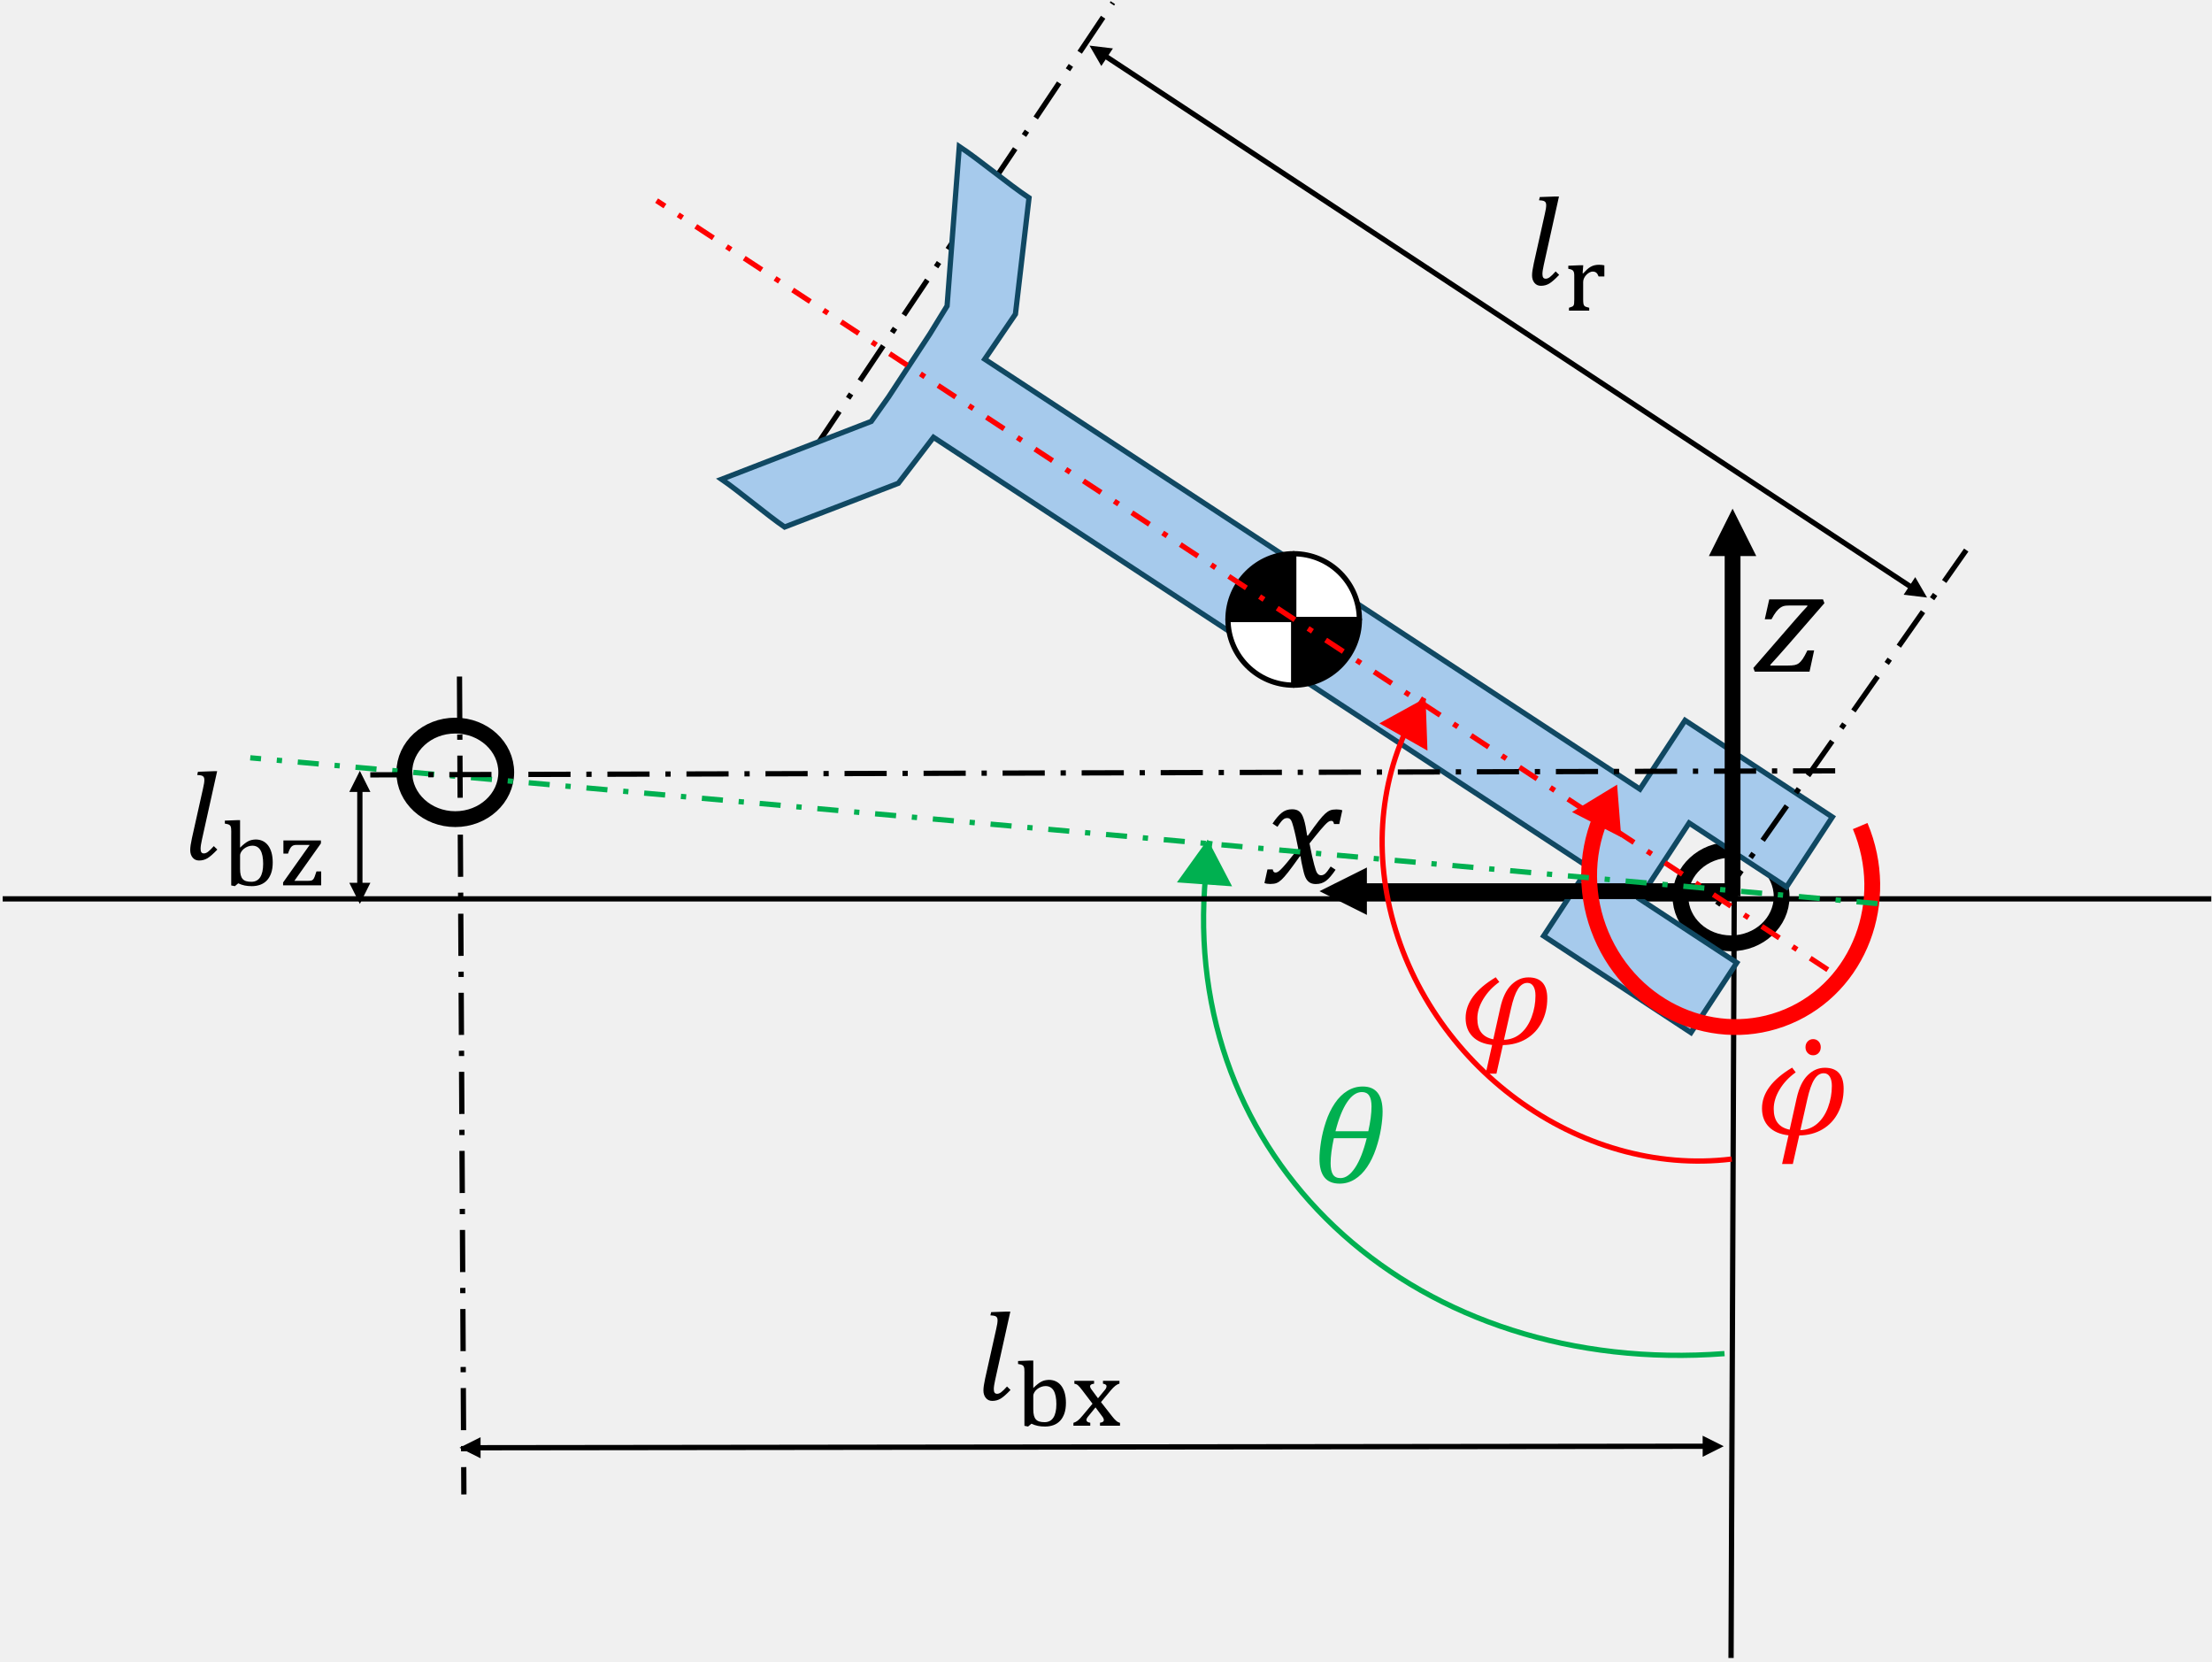
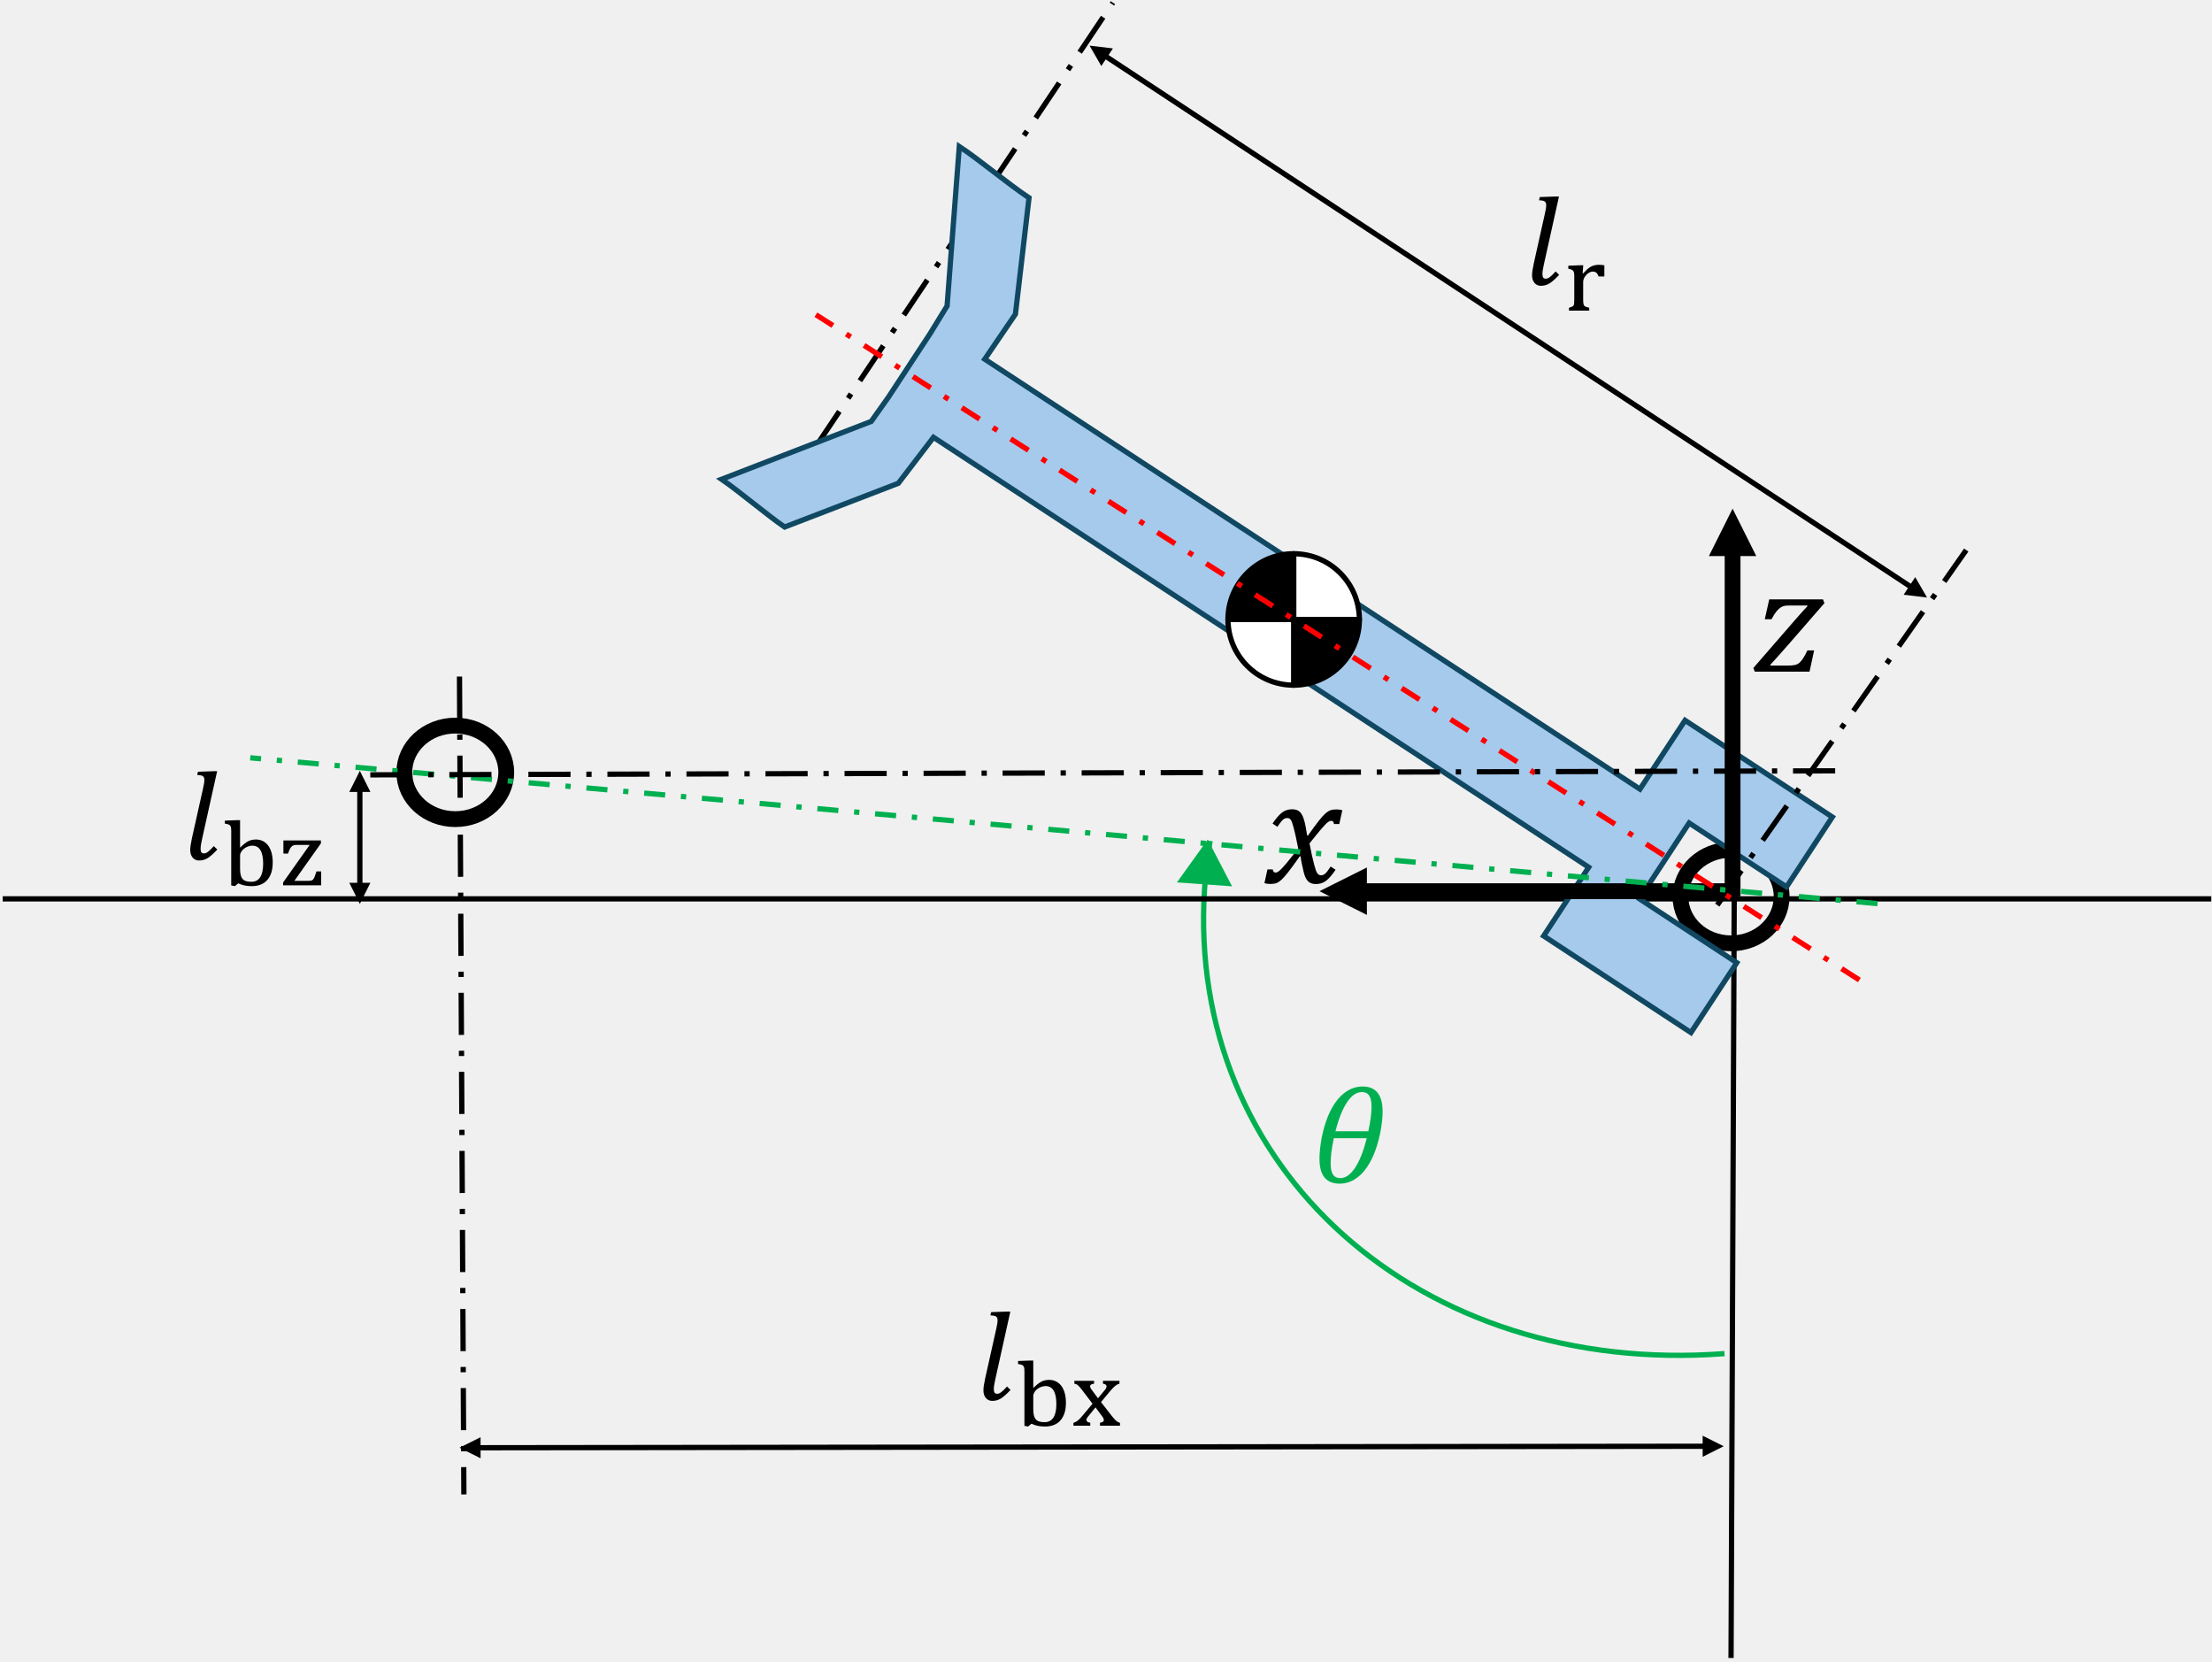
<svg xmlns="http://www.w3.org/2000/svg" width="2886" height="2167" xml:space="preserve" overflow="hidden">
  <defs>
    <clipPath id="clip0">
      <rect x="678" y="155" width="2886" height="2167" />
    </clipPath>
  </defs>
  <g clip-path="url(#clip0)" transform="translate(-678 -155)">
    <path d="M2927.97 1920.69C2529.61 1950.78 2225.89 1679.3 2249.59 1314.33 2250.94 1293.56 2253.35 1272.73 2256.83 1251.89" stroke="#00B050" stroke-width="6.875" stroke-miterlimit="8" fill="none" fill-rule="evenodd" />
-     <path d="M2670.79 1437.09C2665.97 1437.09 2661.84 1439.8 2658.42 1445.22 2654.99 1450.64 2651.97 1459.19 2649.35 1470.87L2640.23 1511.35C2648.69 1511.05 2655.99 1508.26 2662.13 1502.99 2668.26 1497.72 2673 1490.59 2676.33 1481.59 2679.67 1472.6 2681.34 1463.3 2681.34 1453.71 2681.34 1448.53 2680.43 1444.46 2678.61 1441.52 2676.8 1438.57 2674.19 1437.09 2670.79 1437.09ZM2629.51 1429.77 2634.16 1435.93C2625.4 1442.19 2618.43 1449.6 2613.25 1458.18 2608.07 1466.76 2605.48 1475.22 2605.48 1483.56 2605.48 1491.3 2607.2 1497.41 2610.66 1501.88 2614.11 1506.34 2619.33 1509.29 2626.29 1510.72L2635.41 1469.71C2638.45 1456.13 2643.26 1446.1 2649.84 1439.64 2656.42 1433.18 2663.85 1429.94 2672.13 1429.94 2680.3 1429.94 2686.43 1432.22 2690.54 1436.78 2694.65 1441.34 2696.71 1448.17 2696.71 1457.29 2696.71 1468.66 2694.34 1479 2689.6 1488.29 2684.87 1497.59 2678.12 1504.85 2669.36 1510.1 2660.61 1515.34 2650.42 1518.05 2638.8 1518.23L2630.41 1555.49 2616.38 1555.49 2624.78 1518.05C2613.7 1516.8 2605.16 1513.12 2599.18 1507.01 2593.19 1500.91 2590.2 1492.88 2590.2 1482.93 2590.2 1463.15 2603.3 1445.43 2629.51 1429.77Z" fill="#FF0000" fill-rule="evenodd" />
-     <text fill="#000000" fill-opacity="0" font-family="Arial,Arial_MSFontService,sans-serif" font-size="125.723" x="2590.2" y="1539.77">𝜑</text>
-     <path d="M3057.49 1554.96C3052.66 1554.96 3048.53 1557.67 3045.11 1563.1 3041.68 1568.52 3038.66 1577.06 3036.04 1588.74L3026.93 1629.22C3035.38 1628.92 3042.68 1626.14 3048.82 1620.86 3054.95 1615.59 3059.69 1608.46 3063.03 1599.46 3066.36 1590.47 3068.03 1581.17 3068.03 1571.58 3068.03 1566.4 3067.12 1562.34 3065.3 1559.39 3063.49 1556.44 3060.88 1554.96 3057.49 1554.96ZM3016.2 1547.64 3020.85 1553.8C3012.09 1560.06 3005.12 1567.47 2999.94 1576.05 2994.76 1584.63 2992.17 1593.09 2992.17 1601.43 2992.17 1609.17 2993.89 1615.28 2997.35 1619.75 3000.8 1624.21 3006.02 1627.16 3012.99 1628.59L3022.1 1587.58C3025.14 1574 3029.95 1563.97 3036.53 1557.51 3043.11 1551.05 3050.55 1547.82 3058.83 1547.82 3066.99 1547.82 3073.12 1550.09 3077.23 1554.65 3081.34 1559.21 3083.4 1566.04 3083.4 1575.16 3083.4 1586.54 3081.03 1596.87 3076.29 1606.16 3071.56 1615.46 3064.81 1622.73 3056.06 1627.97 3047.3 1633.21 3037.11 1635.92 3025.5 1636.1L3017.1 1673.36 3003.07 1673.36 3011.47 1635.92C3000.39 1634.67 2991.85 1630.99 2985.87 1624.88 2979.88 1618.78 2976.89 1610.75 2976.89 1600.8 2976.89 1581.03 2989.99 1563.3 3016.2 1547.64Z" fill="#FF0000" fill-rule="evenodd" />
-     <text fill="#000000" fill-opacity="0" font-family="Arial,Arial_MSFontService,sans-serif" font-size="125.723" x="2976.89" y="1657.64">𝜑</text>
-     <path d="M3043.63 1510.46C3046.43 1510.46 3048.79 1511.46 3050.69 1513.46 3052.6 1515.45 3053.55 1517.97 3053.55 1521.01 3053.55 1524.05 3052.6 1526.56 3050.69 1528.56 3048.79 1530.55 3046.43 1531.55 3043.63 1531.55 3040.78 1531.55 3038.39 1530.55 3036.49 1528.56 3034.58 1526.56 3033.63 1524.05 3033.63 1521.01 3033.63 1517.97 3034.58 1515.45 3036.49 1513.46 3038.39 1511.46 3040.78 1510.46 3043.63 1510.46Z" fill="#FF0000" fill-rule="evenodd" />
-     <text fill="#000000" fill-opacity="0" font-family="Arial,Arial_MSFontService,sans-serif" font-size="21.088" x="3033.63" y="1528.92">ሶ</text>
    <path d="M2120.53 224.239 3174.97 918.954 3171.19 924.695 2116.75 229.98ZM2114.9 241.112 2099.5 214.5 2130.03 218.148ZM3176.82 907.82 3192.22 934.432 3161.69 930.784Z" />
    <path d="M1991.45 1865.86 1996.2 1865.86 1976.39 1955.05C1975.2 1960.37 1974.61 1964.34 1974.61 1966.97 1974.61 1969.12 1974.96 1970.68 1975.66 1971.65 1976.36 1972.61 1977.46 1973.1 1978.96 1973.1 1980.57 1973.1 1982.29 1972.44 1984.12 1971.12 1985.95 1969.81 1988.52 1967.3 1991.85 1963.59L1996.45 1968.1C1991.24 1973.58 1986.98 1977.33 1983.68 1979.34 1980.37 1981.36 1976.68 1982.36 1972.6 1982.36 1969.11 1982.36 1966.31 1981.09 1964.22 1978.54 1962.13 1975.98 1961.08 1972.72 1961.08 1968.75 1961.08 1965.15 1961.83 1959.94 1963.33 1953.12L1977.76 1888.58C1978.4 1885.74 1978.86 1883.47 1979.12 1881.78 1979.39 1880.08 1979.53 1878.51 1979.53 1877.06 1979.53 1875.45 1979.23 1874.23 1978.64 1873.4 1978.05 1872.56 1977.2 1871.96 1976.1 1871.58 1975 1871.21 1973.03 1870.94 1970.18 1870.78L1971.15 1866.59Z" fill-rule="evenodd" />
    <text fill="#000000" fill-opacity="0" font-family="Arial,Arial_MSFontService,sans-serif" font-size="116.499" x="1961.08" y="1967.8">𝑙</text>
    <path d="M2042.11 1963.02C2040.12 1963.02 2038.17 1963.39 2036.26 1964.14 2034.34 1964.88 2032.63 1965.85 2031.13 1967.07 2029.62 1968.28 2028.41 1969.65 2027.5 1971.2 2026.58 1972.74 2026.12 1974.33 2026.12 1975.97L2026.12 1993.14C2026.12 1996.42 2026.39 1999.15 2026.94 2001.31 2027.49 2003.48 2028.35 2005.22 2029.55 2006.53 2030.74 2007.84 2032.26 2008.76 2034.12 2009.31 2035.97 2009.86 2038.23 2010.13 2040.88 2010.13 2045.92 2010.13 2049.74 2008.15 2052.34 2004.18 2054.94 2000.22 2056.24 1994.37 2056.24 1986.64 2056.24 1970.89 2051.53 1963.02 2042.11 1963.02ZM2079.73 1956.17 2105.45 1956.17 2105.45 1959.92C2103.58 1960.15 2102.24 1960.55 2101.44 1961.12 2100.64 1961.68 2100.24 1962.36 2100.24 1963.14 2100.24 1963.92 2100.44 1964.72 2100.85 1965.54 2101.26 1966.36 2101.92 1967.34 2102.81 1968.47L2110.55 1978.96 2118.87 1968.88C2119.77 1967.87 2120.46 1966.92 2120.95 1966.04 2121.44 1965.16 2121.68 1964.16 2121.68 1963.02 2121.68 1962.32 2121.3 1961.68 2120.54 1961.12 2119.78 1960.55 2118.61 1960.15 2117.05 1959.92L2117.05 1956.17 2138.56 1956.17 2138.56 1959.92C2136.64 1960.39 2134.82 1961.32 2133.08 1962.73 2131.34 1964.14 2129.43 1966.05 2127.36 1968.47L2114.47 1983.94 2128.71 2002.16C2129.81 2003.61 2130.83 2004.85 2131.79 2005.88 2132.75 2006.92 2133.64 2007.79 2134.48 2008.49 2135.32 2009.19 2136.13 2009.74 2136.92 2010.13 2137.7 2010.52 2138.48 2010.82 2139.26 2011.01L2139.26 2014.76 2113.18 2014.76 2113.18 2010.83C2114.9 2010.64 2116.16 2010.25 2116.96 2009.66 2117.76 2009.08 2118.17 2008.39 2118.17 2007.61 2118.17 2006.95 2118.05 2006.26 2117.81 2005.56 2117.58 2004.86 2117.09 2004 2116.35 2002.98L2107.33 1990.85 2097.54 2002.87C2096.8 2003.76 2096.27 2004.57 2095.96 2005.27 2095.65 2005.97 2095.49 2006.71 2095.49 2007.5 2095.49 2008.24 2095.89 2008.93 2096.69 2009.58 2097.49 2010.22 2098.75 2010.64 2100.47 2010.83L2100.47 2014.76 2078.5 2014.76 2078.5 2011.01C2079.59 2010.62 2080.57 2010.22 2081.43 2009.81 2082.29 2009.4 2083.16 2008.85 2084.03 2008.17 2084.91 2007.49 2085.86 2006.62 2086.88 2005.56 2087.89 2004.51 2089.1 2003.14 2090.51 2001.46L2103.4 1986.05 2090.16 1968.65C2088.95 1967.05 2087.89 1965.72 2086.99 1964.66 2086.09 1963.61 2085.26 1962.75 2084.5 1962.08 2083.74 1961.42 2082.98 1960.93 2082.22 1960.62 2081.46 1960.31 2080.63 1960.07 2079.73 1959.92ZM2021.96 1929.74 2026.12 1929.74 2026.12 1965.48 2026.24 1965.48C2028.31 1963.45 2030.18 1961.77 2031.86 1960.44 2033.54 1959.12 2035.15 1958.05 2036.69 1957.25 2038.24 1956.45 2039.79 1955.88 2041.35 1955.55 2042.92 1955.22 2044.61 1955.01 2046.45 1954.94 2049.85 1954.94 2052.92 1955.59 2055.65 1956.9 2058.38 1958.21 2060.72 1960.13 2062.65 1962.67 2064.59 1965.21 2066.08 1968.34 2067.13 1972.08 2068.19 1975.81 2068.72 1980.07 2068.72 1984.88 2068.72 1990.31 2068.03 1994.97 2066.67 1998.85 2065.3 2002.74 2063.4 2005.94 2060.98 2008.46 2058.56 2010.98 2055.68 2012.84 2052.34 2014.03 2049 2015.22 2045.36 2015.82 2041.41 2015.82 2038.05 2015.82 2034.97 2015.53 2032.15 2014.97 2029.34 2014.4 2026.53 2013.45 2023.72 2012.12 2022.19 2013.41 2020.73 2014.64 2019.32 2015.82 2018.54 2015.62 2017.75 2015.46 2016.95 2015.35 2016.15 2015.23 2015.36 2015.07 2014.58 2014.88L2014.58 1950.07C2014.58 1947.96 2014.59 1946.14 2014.6 1944.59 2014.62 1943.05 2014.58 1941.73 2014.46 1940.64 2014.34 1939.55 2014.14 1938.64 2013.84 1937.92 2013.55 1937.19 2013.09 1936.6 2012.47 1936.13 2011.84 1935.66 2011.03 1935.28 2010.03 1934.99 2009.04 1934.69 2007.78 1934.43 2006.26 1934.19L2006.26 1930.33Z" fill-rule="evenodd" />
    <text fill="#000000" fill-opacity="0" font-family="Arial,Arial_MSFontService,sans-serif" font-size="86.074" x="2006.26" y="2005.06">bx</text>
    <path d="M22.914-3.41 1626.56-1.469 1626.55 5.406 22.905 3.465ZM27.483 13.783 0 0 27.517-13.717ZM1621.98-11.787 1649.47 1.996 1621.95 15.713Z" transform="matrix(1 0 0 -1 1277.5 2043.5)" />
    <path d="M0 0 6.029 1445.22" stroke="#000000" stroke-width="6.875" stroke-miterlimit="8" fill="none" fill-rule="evenodd" transform="matrix(-1 0 0 1 2942.53 872.5)" />
    <path d="M2870.5 1324.5C2870.5 1290.81 2900.05 1263.5 2936.5 1263.5 2972.95 1263.5 3002.5 1290.81 3002.5 1324.5 3002.5 1358.19 2972.95 1385.5 2936.5 1385.5 2900.05 1385.5 2870.5 1358.19 2870.5 1324.5Z" stroke="#000000" stroke-width="20.625" stroke-miterlimit="8" fill="none" fill-rule="evenodd" />
    <path d="M1205.5 1162.5C1205.5 1128.81 1235.27 1101.5 1272 1101.5 1308.73 1101.5 1338.5 1128.81 1338.5 1162.5 1338.5 1196.19 1308.73 1223.5 1272 1223.5 1235.27 1223.5 1205.5 1196.19 1205.5 1162.5Z" stroke="#000000" stroke-width="20.625" stroke-miterlimit="8" fill="none" fill-rule="evenodd" />
    <path d="M3563.08 1327.5 681.5 1327.5" stroke="#000000" stroke-width="6.875" stroke-miterlimit="8" fill="none" fill-rule="evenodd" />
    <path d="M2986.32 936.857 3056.45 936.857 3058.32 941.789 3011.27 995.84C3002.13 1006.29 2994.21 1015.17 2987.5 1022.47L2988.09 1023.16 3010.39 1023.16C3014.33 1023.16 3017.36 1022.95 3019.46 1022.52 3021.56 1022.09 3023.41 1021.29 3024.98 1020.1 3026.56 1018.92 3028.19 1017.13 3029.87 1014.73 3031.54 1012.33 3033.63 1008.56 3036.13 1003.43L3044.91 1003.43 3038.89 1031.15 2967.48 1031.15 2965.61 1026.32 3019.56 964.178C3027.19 955.433 3032.78 949.219 3036.33 945.537L3035.73 944.846 3012.65 944.846C3009.24 944.846 3006.74 945.077 3005.16 945.537 3003.58 945.997 3002 946.803 3000.42 947.953 2998.85 949.104 2997.15 950.814 2995.34 953.082 2993.54 955.351 2991.51 958.589 2989.28 962.798L2980.5 962.798Z" fill-rule="evenodd" />
    <text fill="#000000" fill-opacity="0" font-family="Arial,Arial_MSFontService,sans-serif" font-size="94.293" x="2965.61" y="1019.36">𝑧</text>
    <path d="M2363.72 1210.63C2365.76 1210.63 2367.55 1210.86 2369.1 1211.32 2370.64 1211.78 2372.01 1212.49 2373.19 1213.45 2374.38 1214.4 2375.43 1215.63 2376.35 1217.14 2377.27 1218.66 2378.16 1220.71 2379.01 1223.31 2379.87 1225.91 2380.67 1229.13 2381.43 1232.97 2382.18 1236.82 2382.86 1240.82 2383.45 1244.96L2384.44 1244.96C2390.75 1236.08 2395.53 1229.59 2398.79 1225.48 2402.04 1221.37 2404.79 1218.31 2407.02 1216.31 2409.26 1214.3 2411.41 1212.89 2413.48 1212.06 2415.56 1211.24 2418.3 1210.83 2421.72 1210.83 2424.81 1210.83 2427.34 1211.23 2429.31 1212.01L2425.37 1229.87 2418.47 1229.87C2418.07 1227.11 2416.92 1225.72 2415.01 1225.72 2414.42 1225.72 2413.8 1225.82 2413.14 1226.02 2412.48 1226.22 2411.68 1226.65 2410.72 1227.3 2409.77 1227.96 2408.37 1229.24 2406.53 1231.15 2404.69 1233.06 2402.62 1235.39 2400.32 1238.15 2398.02 1240.91 2395.65 1243.81 2393.22 1246.83L2386.51 1255.22C2387.69 1261.53 2388.81 1266.99 2389.86 1271.59 2390.91 1276.19 2391.85 1280.02 2392.67 1283.08 2393.49 1286.14 2394.22 1288.55 2394.84 1290.33 2395.47 1292.1 2396.14 1293.44 2396.86 1294.32 2397.59 1295.21 2398.33 1295.84 2399.08 1296.2 2399.84 1296.56 2400.71 1296.74 2401.7 1296.74 2403.47 1296.74 2405.2 1296.05 2406.88 1294.67 2408.55 1293.29 2410.97 1290.16 2414.13 1285.3L2420.54 1289.54C2415.93 1296.38 2411.77 1301.2 2408.06 1303.99 2404.34 1306.78 2399.92 1308.18 2394.79 1308.18 2391.97 1308.18 2389.57 1307.67 2387.59 1306.65 2385.62 1305.63 2383.91 1304.01 2382.46 1301.77 2381.02 1299.54 2379.74 1296.05 2378.62 1291.32 2376.58 1282.9 2375.33 1276.45 2374.87 1271.98L2373.88 1271.98C2366.91 1281.78 2361.74 1288.82 2358.35 1293.09 2354.96 1297.37 2352.17 1300.52 2349.96 1302.56 2347.76 1304.6 2345.62 1306.03 2343.55 1306.85 2341.48 1307.67 2338.74 1308.08 2335.32 1308.08 2332.23 1308.08 2329.7 1307.69 2327.72 1306.9L2331.67 1289.05 2338.57 1289.05C2338.97 1291.81 2340.12 1293.19 2342.02 1293.19 2342.95 1293.19 2343.92 1292.94 2344.93 1292.45 2345.95 1291.96 2347.42 1290.77 2349.32 1288.9 2351.23 1287.03 2353.86 1284.08 2357.21 1280.07 2360.57 1276.06 2365.43 1270.04 2371.81 1262.02 2370.83 1256.83 2369.81 1251.83 2368.75 1247.03 2367.7 1242.23 2366.62 1237.76 2365.5 1233.62 2364.38 1229.47 2363.46 1226.76 2362.74 1225.48 2362.01 1224.2 2361.24 1223.31 2360.42 1222.82 2359.6 1222.32 2358.56 1222.08 2357.31 1222.08 2355.93 1222.08 2354.68 1222.39 2353.56 1223.01 2352.45 1223.64 2351.23 1224.72 2349.92 1226.27 2348.6 1227.81 2346.86 1230.23 2344.69 1233.52L2338.28 1229.28C2342.42 1223.03 2346.4 1218.36 2350.21 1215.27 2354.03 1212.18 2358.53 1210.63 2363.72 1210.63Z" fill-rule="evenodd" />
    <text fill="#000000" fill-opacity="0" font-family="Arial,Arial_MSFontService,sans-serif" font-size="97.548" x="2327.72" y="1295.99">𝑥</text>
    <path d="M1150.94 1183.42 1150.94 1311.15 1144.06 1311.15 1144.06 1183.42ZM1133.75 1188 1147.5 1160.5 1161.25 1188ZM1161.25 1306.56 1147.5 1334.06 1133.75 1306.56Z" />
    <path d="M956.555 1160.98 961.308 1160.98 941.489 1250.16C940.307 1255.48 939.716 1259.45 939.716 1262.09 939.716 1264.23 940.065 1265.79 940.764 1266.76 941.462 1267.73 942.563 1268.21 944.067 1268.21 945.678 1268.21 947.397 1267.55 949.223 1266.24 951.049 1264.92 953.627 1262.41 956.958 1258.7L961.55 1263.21C956.34 1268.69 952.083 1272.44 948.78 1274.45 945.477 1276.47 941.784 1277.47 937.702 1277.47 934.211 1277.47 931.418 1276.2 929.323 1273.65 927.229 1271.1 926.181 1267.83 926.181 1263.86 926.181 1260.26 926.933 1255.05 928.437 1248.23L942.858 1183.69C943.503 1180.85 943.959 1178.58 944.228 1176.89 944.497 1175.2 944.631 1173.62 944.631 1172.17 944.631 1170.56 944.335 1169.34 943.745 1168.51 943.154 1167.68 942.308 1167.07 941.207 1166.7 940.106 1166.32 938.132 1166.05 935.285 1165.89L936.252 1161.7Z" fill-rule="evenodd" />
    <text fill="#000000" fill-opacity="0" font-family="Arial,Arial_MSFontService,sans-serif" font-size="116.499" x="926.181" y="1262.91">𝑙</text>
    <path d="M1007.22 1258.13C1005.23 1258.13 1003.27 1258.51 1001.36 1259.25 999.445 1259.99 997.736 1260.97 996.232 1262.18 994.728 1263.39 993.517 1264.77 992.599 1266.31 991.681 1267.85 991.222 1269.44 991.222 1271.08L991.222 1288.25C991.222 1291.53 991.495 1294.26 992.042 1296.43 992.589 1298.59 993.458 1300.33 994.65 1301.64 995.841 1302.95 997.364 1303.88 999.22 1304.42 1001.08 1304.97 1003.33 1305.24 1005.99 1305.24 1011.03 1305.24 1014.84 1303.26 1017.44 1299.3 1020.04 1295.33 1021.34 1289.48 1021.34 1281.75 1021.34 1266.01 1016.63 1258.13 1007.22 1258.13ZM1047.76 1251.28 1096.69 1251.28 1096.69 1255.15 1062.06 1304.01 1078.76 1304.01C1080.79 1304.01 1082.39 1303.93 1083.56 1303.75 1084.73 1303.57 1085.7 1303.08 1086.46 1302.26 1087.22 1301.44 1087.92 1300.2 1088.54 1298.56 1089.17 1296.92 1089.95 1294.64 1090.89 1291.71L1097.04 1291.71 1097.04 1309.87 1047.35 1309.87 1047.35 1306.12 1082.04 1257.14 1064.81 1257.14C1063.41 1257.14 1062.17 1257.3 1061.12 1257.64 1060.07 1257.97 1059.12 1258.56 1058.28 1259.42 1057.44 1260.28 1056.66 1261.44 1055.93 1262.91 1055.21 1264.37 1054.5 1266.22 1053.8 1268.45L1047.76 1268.45ZM987.062 1224.85 991.222 1224.85 991.222 1260.6 991.339 1260.6C993.409 1258.56 995.284 1256.88 996.964 1255.56 998.644 1254.23 1000.26 1253.16 1001.8 1252.36 1003.34 1251.56 1004.89 1251 1006.46 1250.66 1008.02 1250.33 1009.72 1250.13 1011.55 1250.05 1014.95 1250.05 1018.02 1250.7 1020.75 1252.01 1023.49 1253.32 1025.82 1255.24 1027.76 1257.78 1029.69 1260.32 1031.18 1263.46 1032.24 1267.19 1033.29 1270.92 1033.82 1275.19 1033.82 1279.99 1033.82 1285.42 1033.14 1290.08 1031.77 1293.96 1030.4 1297.85 1028.51 1301.05 1026.09 1303.57 1023.66 1306.09 1020.78 1307.95 1017.44 1309.14 1014.1 1310.33 1010.46 1310.93 1006.51 1310.93 1003.16 1310.93 1000.07 1310.64 997.257 1310.08 994.445 1309.51 991.632 1308.56 988.82 1307.24 987.296 1308.52 985.831 1309.76 984.425 1310.93 983.644 1310.73 982.853 1310.58 982.052 1310.46 981.251 1310.34 980.46 1310.19 979.679 1309.99L979.679 1245.19C979.679 1243.08 979.689 1241.25 979.708 1239.71 979.728 1238.16 979.679 1236.85 979.562 1235.75 979.445 1234.66 979.239 1233.75 978.946 1233.03 978.654 1232.3 978.195 1231.71 977.57 1231.24 976.945 1230.77 976.134 1230.39 975.138 1230.1 974.142 1229.8 972.882 1229.54 971.359 1229.31L971.359 1225.44Z" fill-rule="evenodd" />
    <text fill="#000000" fill-opacity="0" font-family="Arial,Arial_MSFontService,sans-serif" font-size="86.074" x="971.359" y="1300.17">bz</text>
    <path d="M2707.25 411.317 2712 411.317 2692.18 500.504C2691 505.822 2690.41 509.796 2690.41 512.428 2690.41 514.576 2690.76 516.134 2691.46 517.101 2692.16 518.068 2693.26 518.551 2694.76 518.551 2696.37 518.551 2698.09 517.893 2699.92 516.577 2701.74 515.261 2704.32 512.75 2707.65 509.044L2712.24 513.556C2707.03 519.034 2702.78 522.781 2699.48 524.795 2696.17 526.809 2692.48 527.816 2688.4 527.816 2684.91 527.816 2682.11 526.541 2680.02 523.989 2677.92 521.438 2676.88 518.175 2676.88 514.201 2676.88 510.602 2677.63 505.392 2679.13 498.571L2693.55 434.037C2694.2 431.19 2694.65 428.921 2694.92 427.229 2695.19 425.537 2695.33 423.966 2695.33 422.516 2695.33 420.905 2695.03 419.683 2694.44 418.85 2693.85 418.018 2693 417.413 2691.9 417.037 2690.8 416.661 2688.83 416.393 2685.98 416.232L2686.95 412.042Z" fill-rule="evenodd" />
    <text fill="#000000" fill-opacity="0" font-family="Arial,Arial_MSFontService,sans-serif" font-size="116.499" x="2676.88" y="513.254">𝑙</text>
    <path d="M2764.3 500.39C2766.72 500.39 2769.03 500.625 2771.21 501.094L2771.21 515.625 2763.71 515.625C2763.28 514.531 2762.83 513.584 2762.37 512.783 2761.9 511.982 2761.36 511.318 2760.75 510.791 2760.15 510.263 2759.45 509.873 2758.65 509.619 2757.84 509.365 2756.9 509.238 2755.8 509.238 2754.67 509.238 2753.39 509.599 2751.97 510.322 2750.54 511.045 2749.2 512.031 2747.95 513.281 2746.7 514.531 2745.66 515.976 2744.82 517.617 2743.98 519.258 2743.56 520.996 2743.56 522.832L2743.56 545.273C2743.56 547.734 2743.66 549.619 2743.88 550.928 2744.09 552.236 2744.49 553.222 2745.08 553.887 2745.67 554.551 2746.47 555.029 2747.48 555.322 2748.5 555.615 2749.83 555.996 2751.47 556.465L2751.47 560.215 2725.04 560.215 2725.04 556.465C2726.57 555.918 2727.79 555.488 2728.7 555.176 2729.62 554.863 2730.32 554.385 2730.81 553.74 2731.3 553.096 2731.61 552.148 2731.75 550.898 2731.89 549.648 2731.96 547.832 2731.96 545.449L2731.96 520.254C2731.96 517.558 2731.95 515.351 2731.93 513.633 2731.91 511.914 2731.67 510.517 2731.22 509.443 2730.77 508.369 2730.01 507.549 2728.94 506.982 2727.86 506.416 2726.27 505.957 2724.16 505.605L2724.16 501.621 2739.51 500.976 2743.67 500.976 2742.85 511.406C2742.97 511.484 2743.07 511.533 2743.15 511.553 2743.23 511.572 2743.32 511.621 2743.44 511.699 2745.32 509.668 2747.04 507.93 2748.63 506.484 2750.21 505.039 2751.81 503.867 2753.43 502.969 2755.05 502.07 2756.73 501.416 2758.47 501.006 2760.21 500.596 2762.15 500.39 2764.3 500.39Z" fill-rule="evenodd" />
    <text fill="#000000" fill-opacity="0" font-family="Arial,Arial_MSFontService,sans-serif" font-size="59.824" x="2724.16" y="552.737">r</text>
    <path d="M1277.5 1037.5 1283.22 2104.36" stroke="#000000" stroke-width="6.875" stroke-miterlimit="8" stroke-dasharray="55 20.625 6.875 20.625" fill="none" fill-rule="evenodd" />
    <path d="M0 0 387.459 578.863" stroke="#000000" stroke-width="6.875" stroke-miterlimit="8" stroke-dasharray="55 20.625 6.875 20.625" fill="none" fill-rule="evenodd" transform="matrix(1 0 0 -1 1742.5 737.363)" />
    <path d="M2944 1410.78 2884.19 1501.95 2692.01 1375.87 2750.78 1286.28 1895.93 725.452 1850.04 785.415 1701.7 842.463C1678.1 826.279 1643.05 796.344 1619.46 780.16L1814.71 704.699 1837.35 672.766 1891.24 590.62 1913.66 554.104 1929.6 346.078C1955.79 363.357 1994.37 395.761 2020.57 413.04L2002.83 564.787 1962.8 623.53 2817.65 1184.36 2876.49 1094.66 3068.67 1220.74 3008.87 1311.91 2881.81 1228.55 2876.74 1236.26 2822 1319.71 2816.94 1327.42 2944 1410.78Z" stroke="#104862" stroke-width="6.875" stroke-miterlimit="8" fill="#A6CAEC" fill-rule="evenodd" />
    <path d="M0 0 324.854 463.126" stroke="#000000" stroke-width="6.875" stroke-miterlimit="8" stroke-dasharray="55 20.625 6.875 20.625" fill="none" fill-rule="evenodd" transform="matrix(1 0 0 -1 2918.5 1335.63)" />
    <g>
      <path d="M2365.86 877.31C2413.21 877.31 2451.58 915.689 2451.58 963.031L2365.86 963.031Z" stroke="#000000" stroke-width="6.875" stroke-linejoin="round" stroke-miterlimit="10" fill="#FFFFFF" fill-rule="evenodd" />
    </g>
    <g>
      <path d="M2451.58 963.031C2451.58 1010.37 2413.21 1048.75 2365.86 1048.75L2365.86 963.031Z" stroke="#000000" stroke-width="6.875" stroke-linejoin="round" stroke-miterlimit="10" fill-rule="evenodd" />
    </g>
    <g>
      <path d="M2365.86 1048.75C2318.52 1048.75 2280.14 1010.37 2280.14 963.031L2365.86 963.031Z" stroke="#000000" stroke-width="6.875" stroke-linejoin="round" stroke-miterlimit="10" fill="#FFFFFF" fill-rule="evenodd" />
    </g>
    <g>
      <path d="M2280.14 963.031C2280.14 915.689 2318.52 877.31 2365.86 877.31L2365.86 963.031Z" stroke="#000000" stroke-width="6.875" stroke-linejoin="round" stroke-miterlimit="10" fill-rule="evenodd" />
    </g>
    <path d="M10.312-7.35992e-06 10.313 454.109-10.312 454.109-10.312 7.35992e-06ZM30.938 443.797 0 505.672-30.937 443.797Z" transform="matrix(1 0 0 -1 2938.5 1324.17)" />
    <path d="M6.81369e-06-10.312 494.648-10.312 494.648 10.313-6.81369e-06 10.312ZM484.335-30.937 546.21 0 484.335 30.938Z" transform="matrix(-1 0 0 1 2945.71 1317.5)" />
-     <path d="M2937.4 1666.9C2738.15 1691.16 2538.4 1544.73 2491.26 1339.84 2468.69 1241.78 2484.8 1143.11 2536.06 1065.4" stroke="#FF0000" stroke-width="6.875" stroke-miterlimit="8" fill="none" fill-rule="evenodd" />
-     <path d="M2484.7 1098.6 2534.71 1071.09 2536.74 1128.13Z" stroke="#FF0000" stroke-width="6.875" stroke-miterlimit="8" fill="#FF0000" fill-rule="evenodd" />
-     <path d="M3104.98 1232.53C3146.17 1330.53 3103.93 1441.78 3010.62 1481.01 2917.31 1520.23 2808.27 1472.58 2767.07 1374.57 2746.55 1325.75 2746.08 1271.04 2765.78 1223.31" stroke="#FF0000" stroke-width="20.625" stroke-miterlimit="8" fill="none" fill-rule="evenodd" />
-     <path d="M2736.06 1214 2784.84 1184.36 2789.32 1241.27Z" stroke="#FF0000" stroke-width="6.875" stroke-miterlimit="8" fill="#FF0000" fill-rule="evenodd" />
-     <path d="M0 0 1044.31 1500.35" stroke="#FF0000" stroke-width="6.875" stroke-miterlimit="8" stroke-dasharray="27.5 20.625 6.875 20.625" fill="none" fill-rule="evenodd" transform="matrix(-0.0270984 -0.999633 -0.999633 0.0270984 3062.77 1419.97)" />
+     <path d="M3103.93 1433.32 1742.5 565.5" stroke="#FF0000" stroke-width="6.875" stroke-miterlimit="8" stroke-dasharray="27.5 20.625 6.875 20.625" fill="none" fill-rule="evenodd" />
    <path d="M3127.63 1333.7 1004.5 1143.5" stroke="#00B050" stroke-width="6.875" stroke-miterlimit="8" stroke-dasharray="27.5 20.625 6.875 20.625" fill="none" fill-rule="evenodd" />
    <path d="M2219.94 1303.02 2253.26 1256.67 2279.62 1307.29Z" stroke="#00B050" stroke-width="6.875" stroke-miterlimit="8" fill="#00B050" fill-rule="evenodd" />
    <path d="M2418.27 1639.73C2415.47 1652.66 2414.07 1663.53 2414.07 1672.35 2414.07 1679.02 2415.08 1683.92 2417.11 1687.05 2419.13 1690.18 2422.41 1691.74 2426.94 1691.74 2433.61 1691.74 2439.94 1687.26 2445.93 1678.29 2451.91 1669.33 2456.99 1656.47 2461.16 1639.73ZM2454.91 1579.51C2447.94 1579.51 2441.49 1583.92 2435.56 1592.73 2429.63 1601.55 2424.58 1614.18 2420.41 1630.62L2463.22 1630.62C2466.02 1618.05 2467.42 1607.24 2467.42 1598.18 2467.42 1591.93 2466.4 1587.25 2464.38 1584.16 2462.35 1581.06 2459.19 1579.51 2454.91 1579.51ZM2455.98 1572.27C2473.25 1572.27 2481.89 1583.23 2481.89 1605.15 2481.89 1611.35 2481.19 1618.75 2479.79 1627.36 2478.39 1635.97 2476.17 1644.74 2473.13 1653.67 2470.1 1662.61 2466.25 1670.52 2461.61 1677.4 2456.96 1684.28 2451.6 1689.6 2445.52 1693.35 2439.45 1697.1 2432.89 1698.98 2425.86 1698.98 2416.99 1698.98 2410.38 1696.27 2406.03 1690.85 2401.68 1685.43 2399.51 1677.29 2399.51 1666.45 2399.51 1660.55 2400.16 1653.29 2401.47 1644.65 2402.78 1636.01 2404.94 1627.18 2407.95 1618.16 2410.96 1609.13 2414.83 1601.12 2419.57 1594.12 2424.3 1587.12 2429.75 1581.73 2435.92 1577.95 2442.08 1574.16 2448.77 1572.27 2455.98 1572.27Z" fill="#00B050" fill-rule="evenodd" />
    <text fill="#000000" fill-opacity="0" font-family="Arial,Arial_MSFontService,sans-serif" font-size="126.706" x="2399.51" y="1683.14">𝜃</text>
    <path d="M0 0 1924.86 5.271" stroke="#000000" stroke-width="6.875" stroke-miterlimit="8" stroke-dasharray="55 20.625 6.875 20.625" fill="none" fill-rule="evenodd" transform="matrix(-1 0 0 1 3072.36 1160.5)" />
  </g>
</svg>
